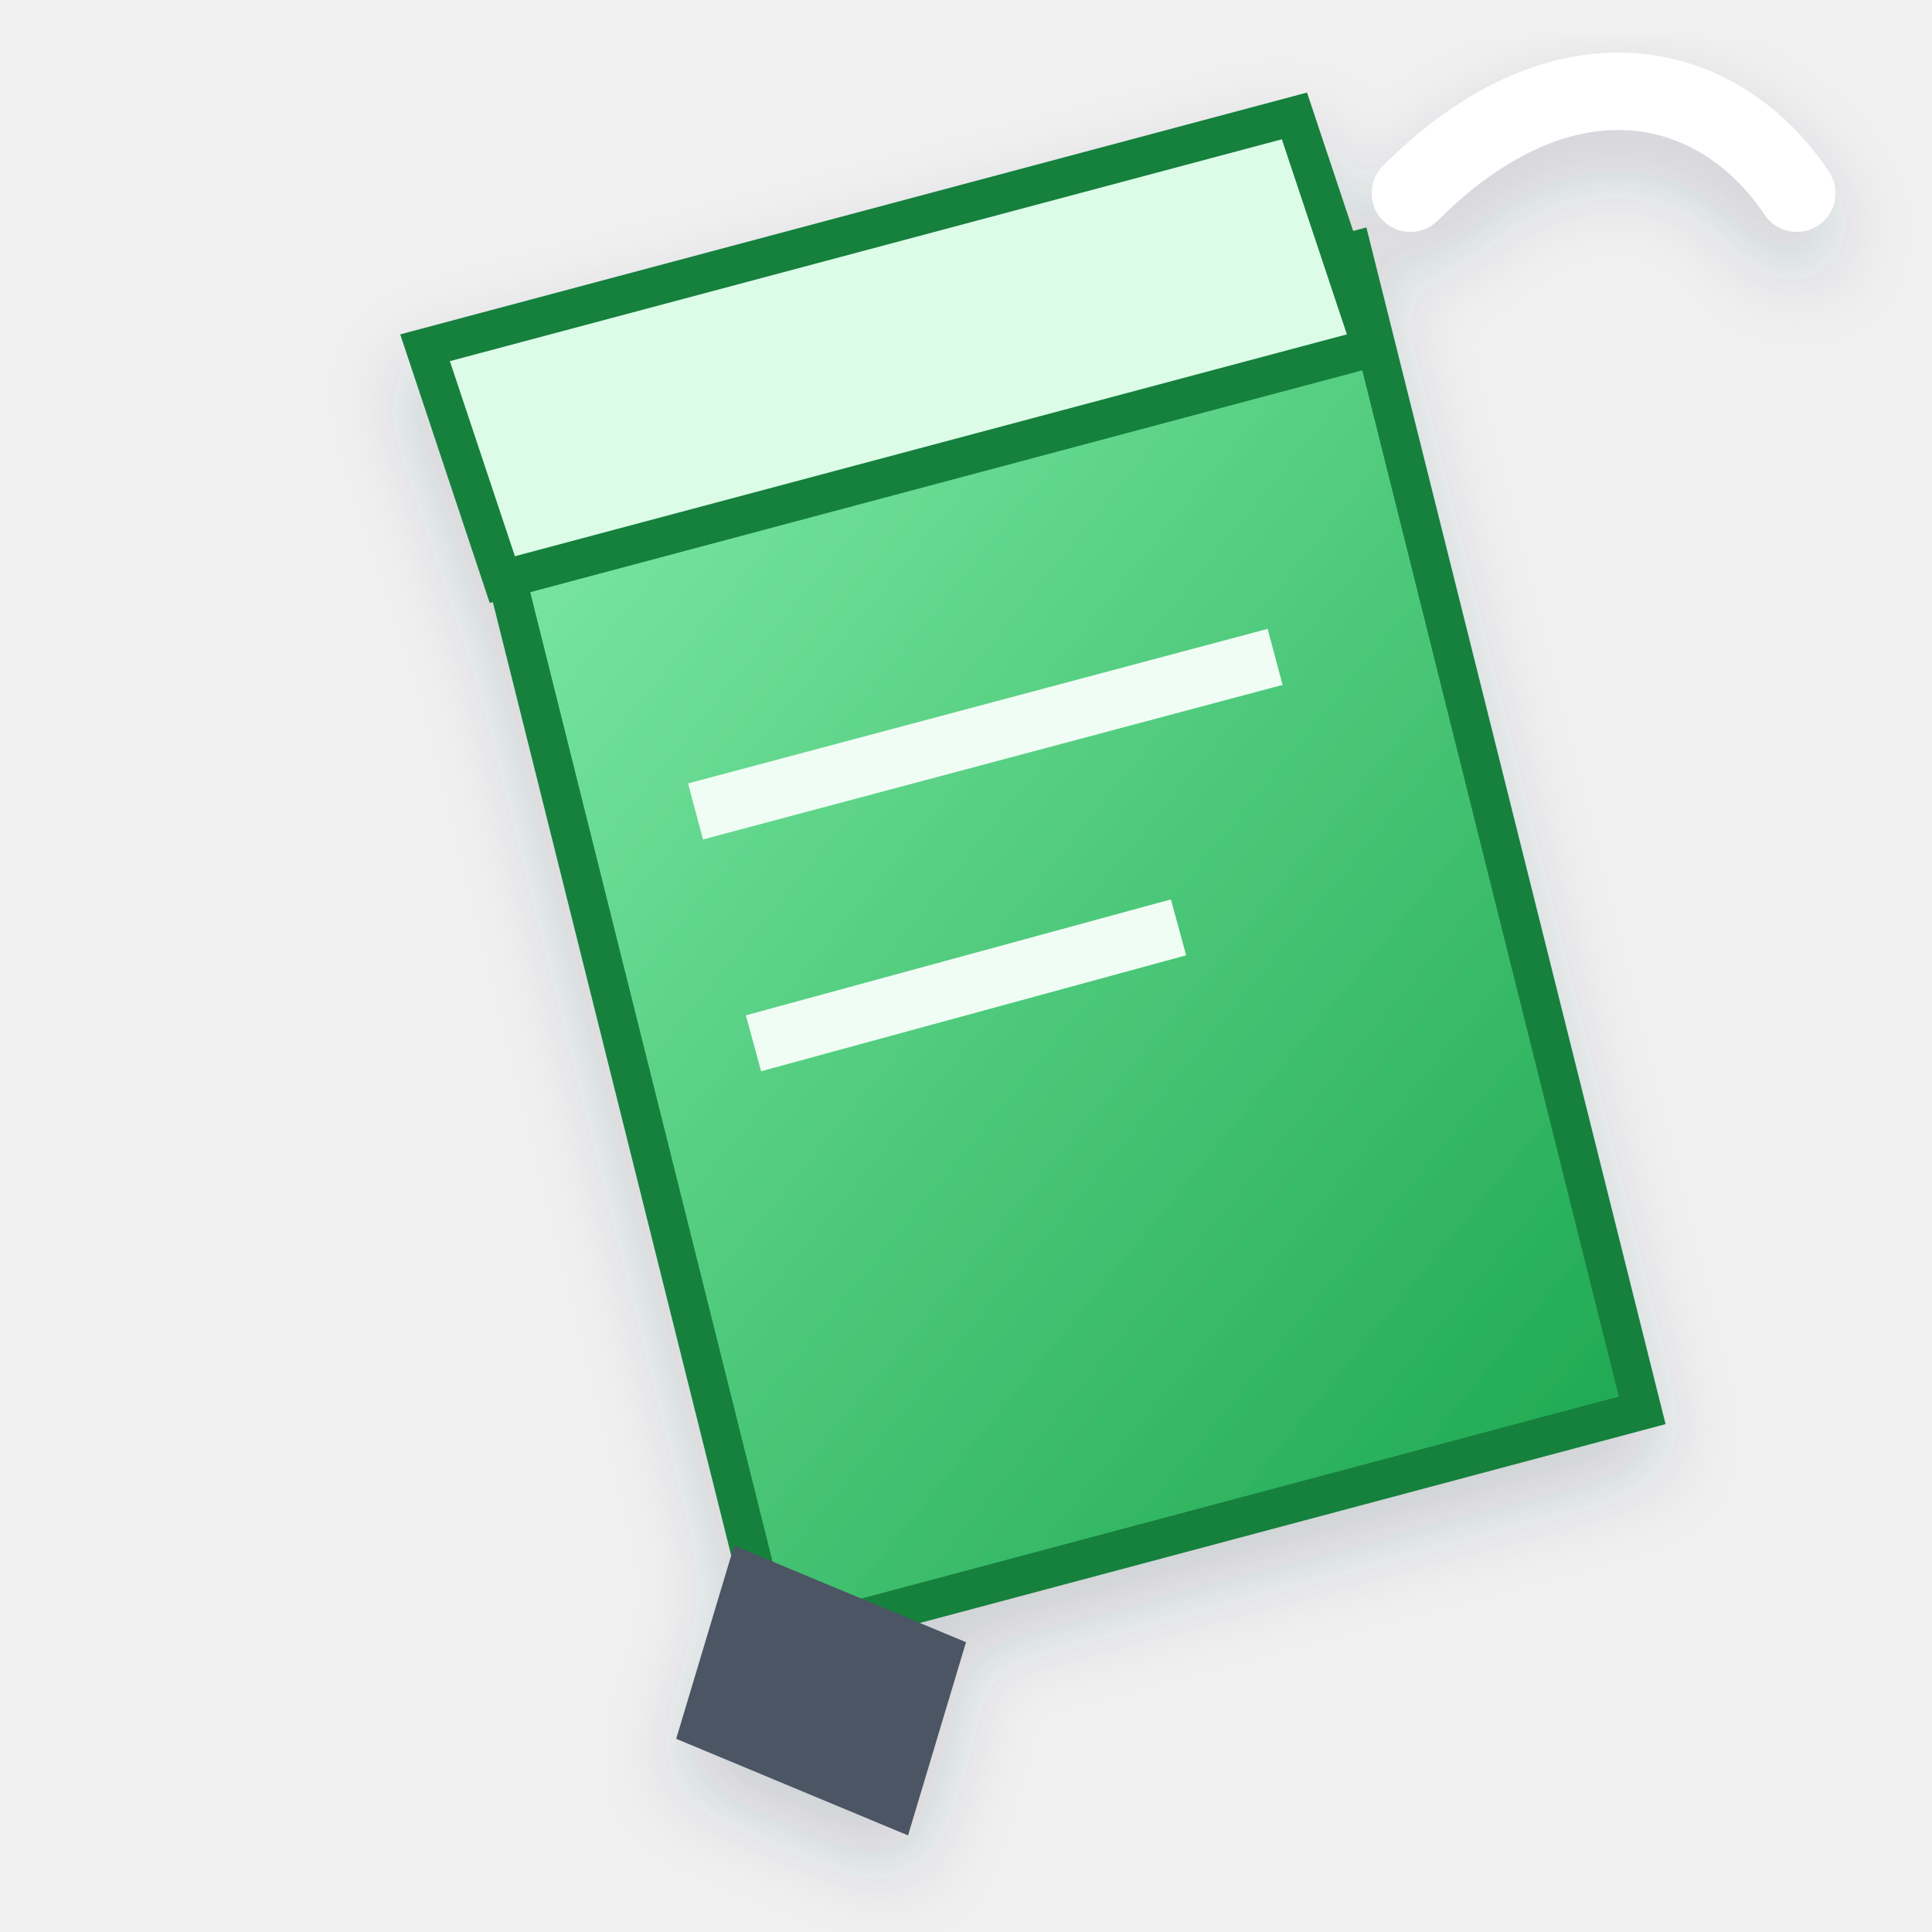
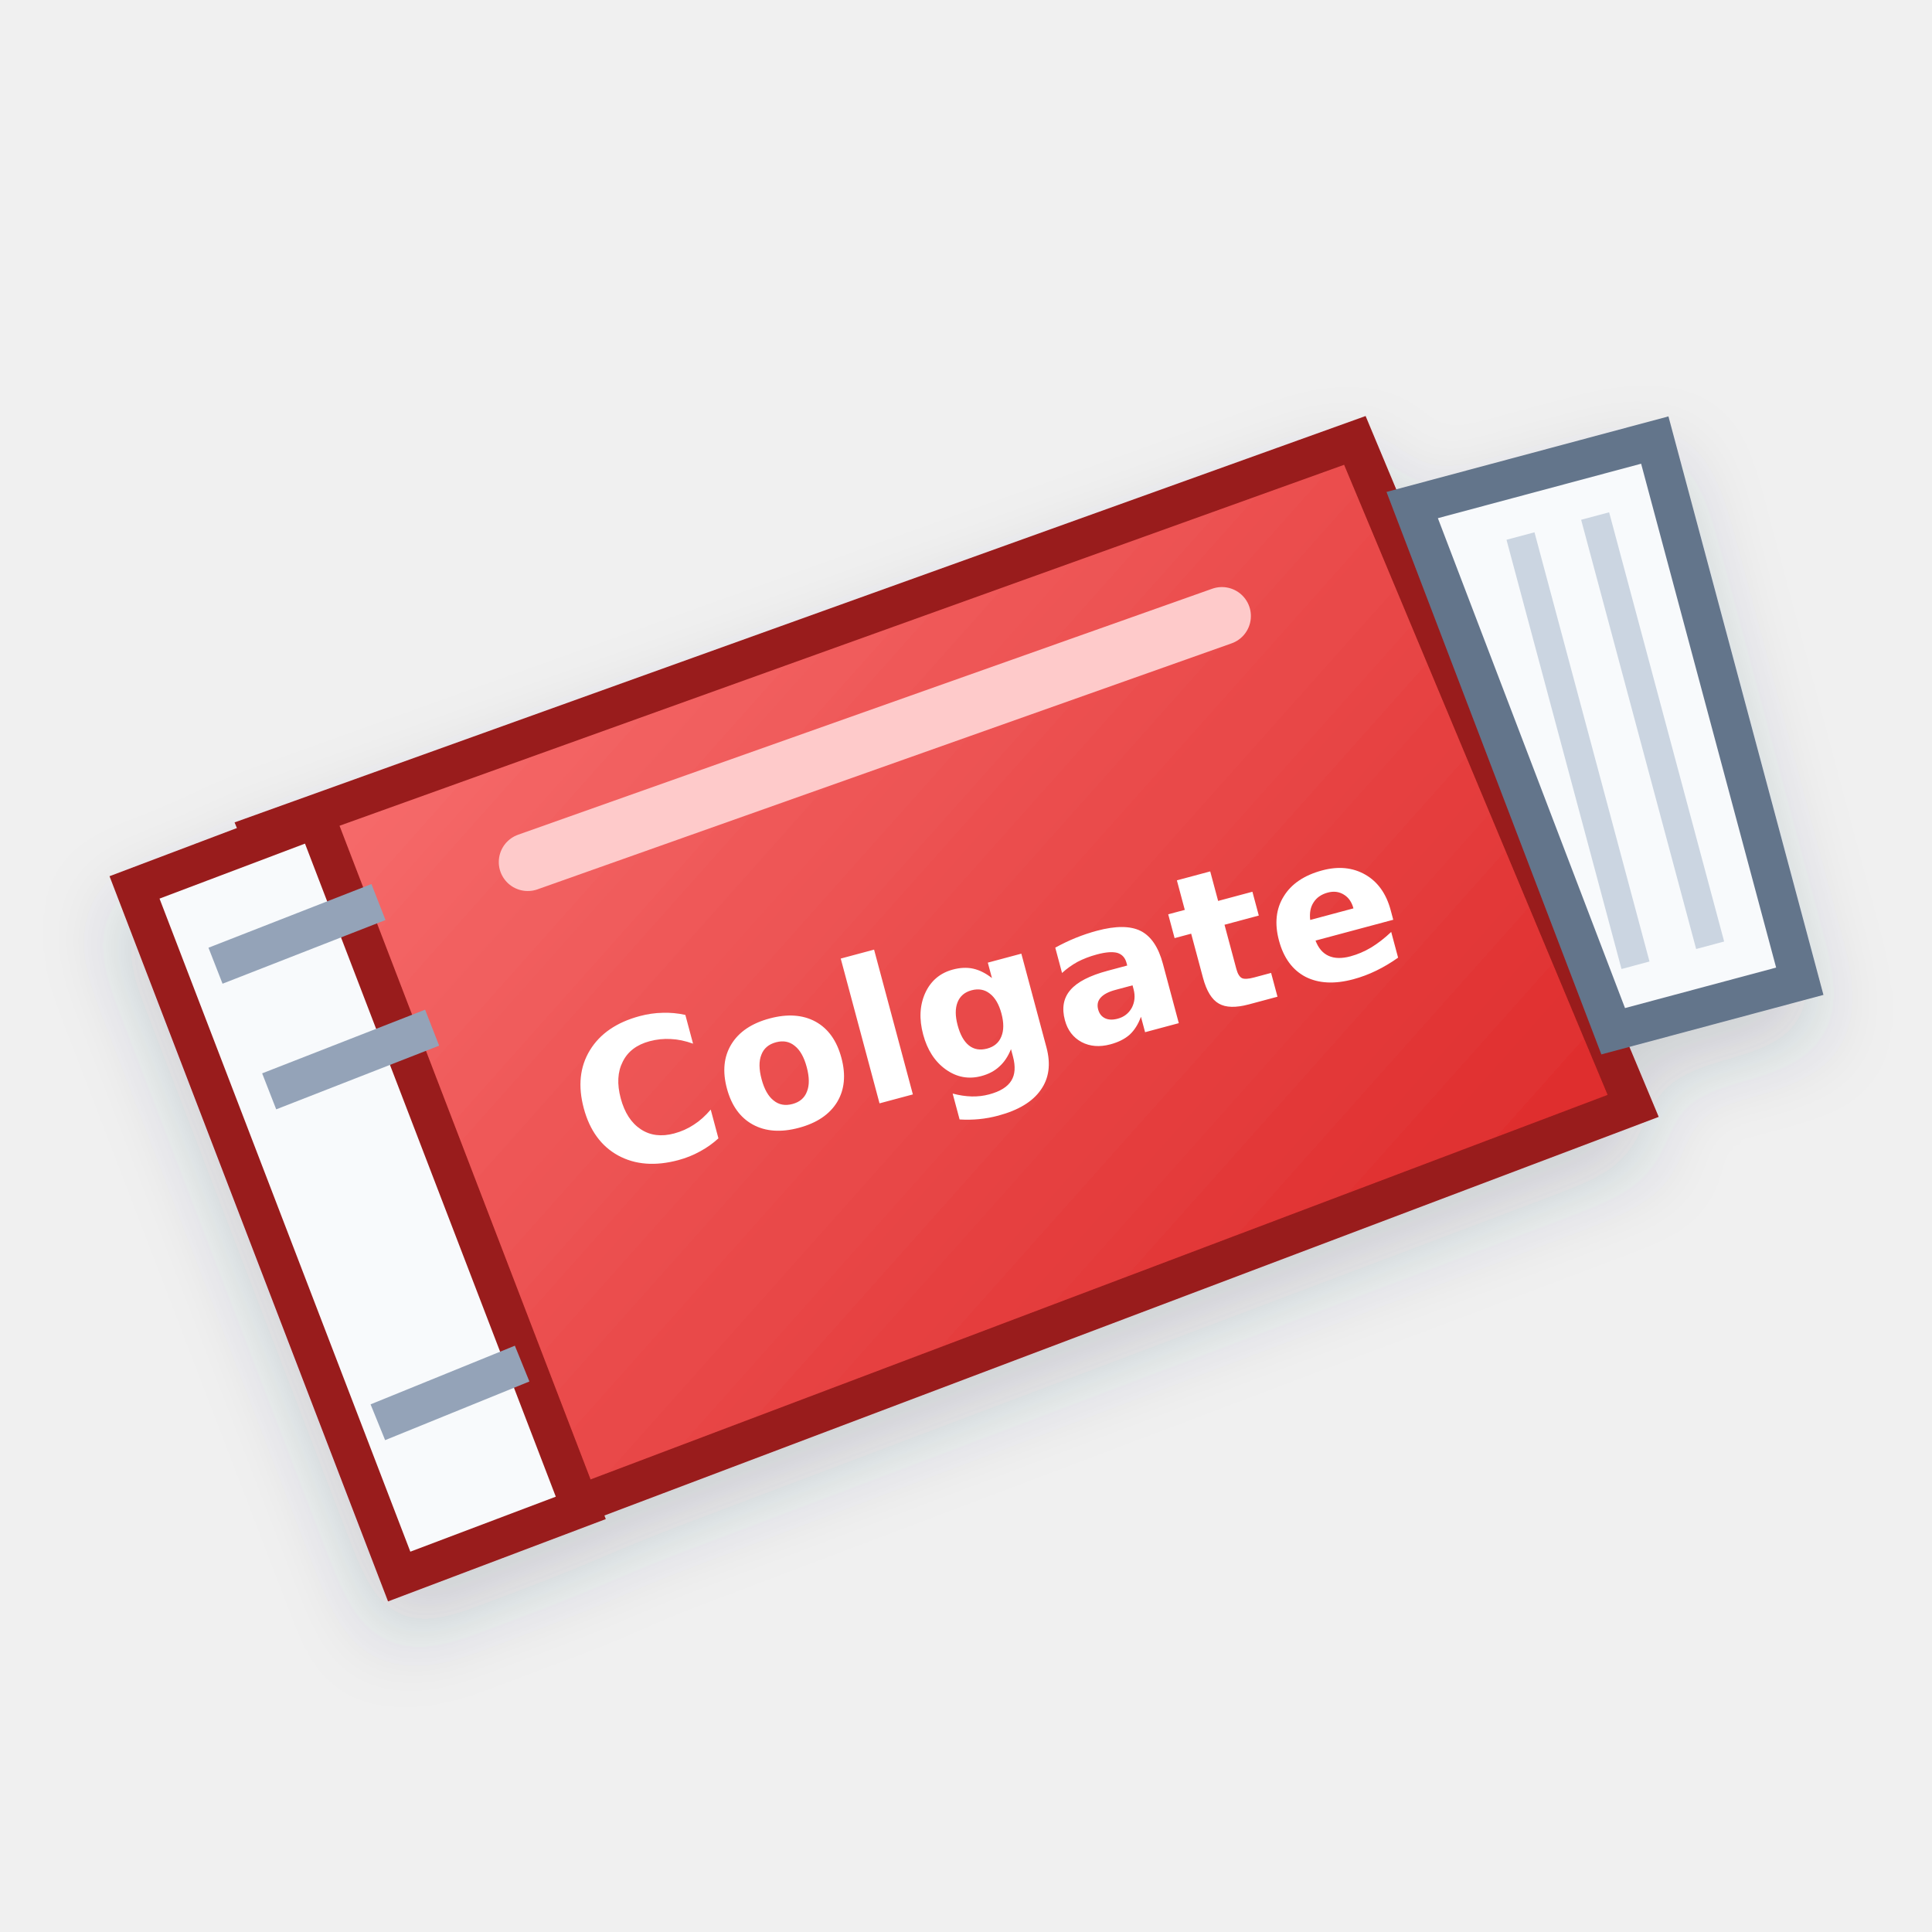
<svg xmlns="http://www.w3.org/2000/svg" viewBox="0 0 100 100">
  <defs>
    <linearGradient id="bathroom-toothpaste-main" x1="0" y1="0" x2="1" y2="1">
-       <stop offset="0" stop-color="#86efac" />
-       <stop offset="1" stop-color="#16a34a" />
+       <stop offset="0" stop-color="#f87171" />
+       <stop offset="1" stop-color="#dc2626" />
    </linearGradient>
    <filter id="bathroom-toothpaste-shadow" x="-20%" y="-20%" width="140%" height="140%">
      <feDropShadow dx="0" dy="2" stdDeviation="2" flood-color="#334155" flood-opacity=".18" />
    </filter>
  </defs>
  <g filter="url(#bathroom-toothpaste-shadow)">
-     <path d="m25 25 45-12 15 60-45 12Z" fill="url(#bathroom-toothpaste-main)" stroke="#15803d" stroke-width="2" />
-     <path d="m22 18 45-12 4 12-45 12Z" fill="#dcfce7" stroke="#15803d" stroke-width="2" />
-     <path d="m38 80 12 5-3 10-12-5Z" fill="#4b5563" />
-     <path d="m36 42 30-8M39 54l22-6" fill="none" stroke="#f0fdf4" stroke-width="3" />
-     <path d="M73 10c8-8 16-6 20 0" fill="none" stroke="#fff" stroke-width="4" stroke-linecap="round" />
+     <g transform="rotate(-15 50 52)">
+       <path d="M17 34 77 29l5 37-60 6Z" fill="url(#bathroom-toothpaste-main)" stroke="#991b1b" stroke-width="2" />
+       <path d="m10 35 10-1 4 38-10 1Z" fill="#f8fafc" stroke="#991b1b" stroke-width="2" />
+       <path d="M13 40l9-1M14 47l9-1M15 65l8-1" fill="none" stroke="#94a3b8" stroke-width="2" />
+       <path d="M79 33h13v29H82Z" fill="#f8fafc" stroke="#64748b" stroke-width="2" />
+       <path d="M84 36v23M88 36v23" fill="none" stroke="#cbd5e1" stroke-width="1.5" />
+       <path d="m30 39 38-3" fill="none" stroke="#fecaca" stroke-width="3" stroke-linecap="round" />
+       <g transform="translate(51 53) rotate(0) scale(1.0208 -1.0208) translate(-21.56 -2.72)">
+         <path d="M6.70 0.40Q6.18 0.13 5.62 -0.00Q5.06 -0.14 4.45 -0.14Q2.63 -0.14 1.56 0.88Q0.50 1.90 0.50 3.64Q0.50 5.39 1.56 6.40Q2.63 7.42 4.45 7.42Q5.06 7.42 5.62 7.28Q6.18 7.15 6.70 6.88L6.70 5.37Q6.18 5.73 5.67 5.89Q5.16 6.06 4.60 6.06Q3.59 6.06 3.02 5.41Q2.44 4.77 2.44 3.64Q2.44 2.51 3.02 1.86Q3.59 1.22 4.60 1.22Q5.16 1.22 5.67 1.39Q6.18 1.55 6.70 1.91L6.70 0.40ZM10.78 4.35Q10.20 4.35 9.90 3.93Q9.59 3.52 9.59 2.73Q9.59 1.94 9.90 1.53Q10.20 1.11 10.78 1.11Q11.35 1.11 11.65 1.53Q11.96 1.94 11.96 2.73Q11.96 3.52 11.65 3.93Q11.35 4.35 10.78 4.35ZM10.78 5.60Q12.19 5.60 12.99 4.84Q13.78 4.08 13.78 2.73Q13.78 1.38 12.99 0.62Q12.19 -0.14 10.78 -0.14Q9.37 -0.14 8.57 0.62Q7.77 1.38 7.77 2.73Q7.77 4.08 8.57 4.84Q9.37 5.60 10.78 5.60ZM15.05 7.60L16.80 7.60L16.80 0.00L15.05 0.00L15.05 7.60ZM22.20 0.93Q21.84 0.45 21.40 0.23Q20.97 0.00 20.40 0.00Q19.39 0.00 18.74 0.79Q18.09 1.58 18.09 2.80Q18.09 4.02 18.74 4.81Q19.39 5.59 20.40 5.59Q20.97 5.59 21.40 5.37Q21.84 5.14 22.20 4.66L22.20 5.47L23.96 5.47L23.96 0.55Q23.96 -0.77 23.12 -1.46Q22.29 -2.16 20.71 -2.16Q20.20 -2.16 19.72 -2.08Q19.24 -2.00 18.76 -1.84L18.76 -0.48Q19.21 -0.74 19.65 -0.87Q20.09 -1.00 20.54 -1.00Q21.40 -1.00 21.80 -0.62Q22.20 -0.25 22.20 0.55L22.20 0.93ZM21.04 4.33Q20.50 4.33 20.20 3.93Q19.90 3.53 19.90 2.80Q19.90 2.05 20.19 1.66Q20.48 1.27 21.04 1.27Q21.59 1.27 21.89 1.67Q22.20 2.07 22.20 2.80Q22.20 3.53 21.89 3.93Q21.59 4.33 21.04 4.33ZM28.09 2.46Q27.54 2.46 27.26 2.27Q26.99 2.09 26.99 1.73Q26.99 1.40 27.21 1.21Q27.43 1.02 27.83 1.02Q28.32 1.02 28.66 1.37Q28.99 1.73 28.99 2.26L28.99 2.46L28.09 2.46ZM30.76 3.12L30.76 0.00L28.99 0.00L28.99 0.81Q28.64 0.31 28.20 0.08Q27.76 -0.14 27.13 -0.14Q26.28 -0.14 25.75 0.35Q25.22 0.85 25.22 1.64Q25.22 2.60 25.89 3.05Q26.55 3.50 27.96 3.50L28.99 3.50L28.99 3.64Q28.99 4.05 28.67 4.25Q28.34 4.44 27.65 4.44Q27.09 4.44 26.60 4.33Q26.12 4.21 25.70 3.99L25.70 5.32Q26.27 5.46 26.83 5.53Q27.40 5.60 27.96 5.60Q29.44 5.60 30.10 5.02Q30.76 4.43 30.76 3.12ZM34.29 7.02L34.29 5.47L36.09 5.47L36.09 4.22L34.29 4.22L34.29 1.90Q34.29 1.52 34.44 1.38Q34.59 1.25 35.04 1.25L35.94 1.25L35.94 0.00L34.44 0.00Q33.41 0.00 32.98 0.43Q32.54 0.86 32.54 1.90L32.54 4.22L31.67 4.22L31.67 5.47L32.54 5.47L32.54 7.02L34.29 7.02ZM42.62 2.75L42.62 2.25L38.54 2.25Q38.60 1.64 38.98 1.33Q39.36 1.02 40.04 1.02Q40.60 1.02 41.17 1.18Q41.75 1.35 42.36 1.68L42.36 0.33Q41.74 0.10 41.12 -0.02Q40.50 -0.14 39.88 -0.14Q38.40 -0.14 37.57 0.61Q36.75 1.37 36.75 2.73Q36.75 4.07 37.56 4.83Q38.37 5.60 39.79 5.60Q41.07 5.60 41.85 4.82Q42.62 4.05 42.62 2.75ZM40.82 3.33Q40.82 3.83 40.53 4.13Q40.24 4.44 39.77 4.44Q39.27 4.44 38.95 4.15Q38.63 3.87 38.55 3.33L40.82 3.33Z" fill="#ffffff" />
+       </g>
+     </g>
  </g>
</svg>
